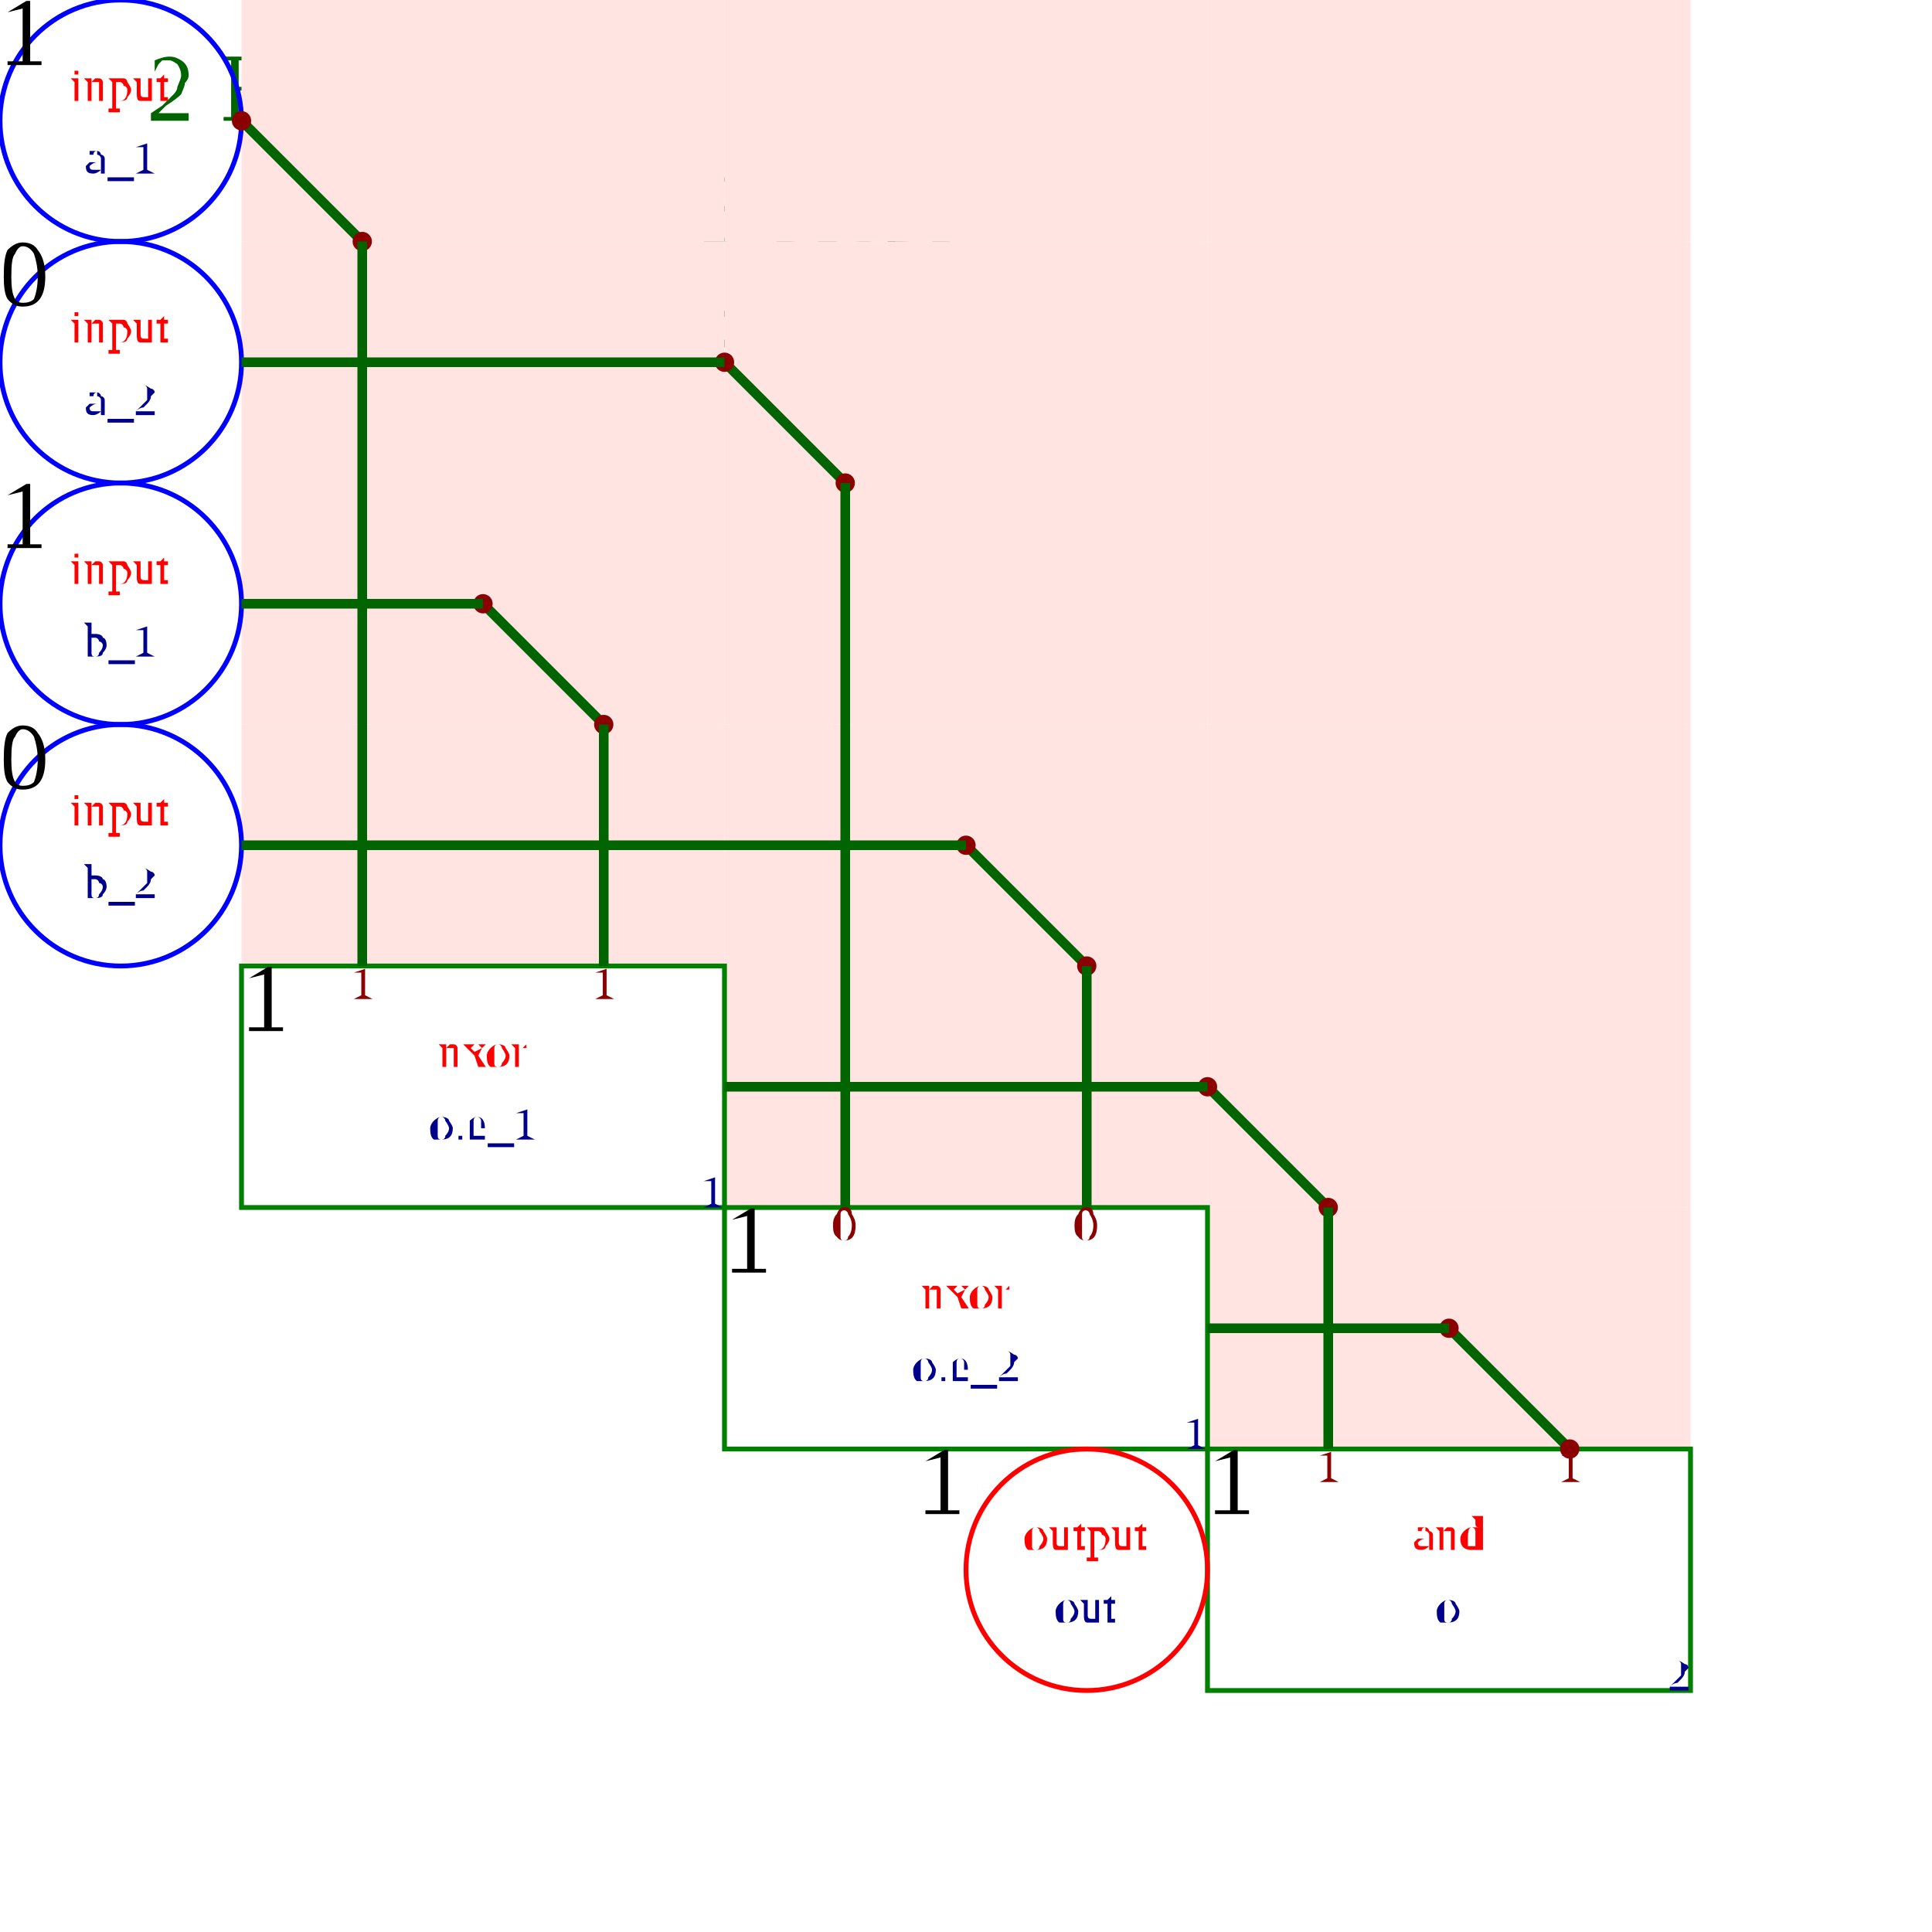
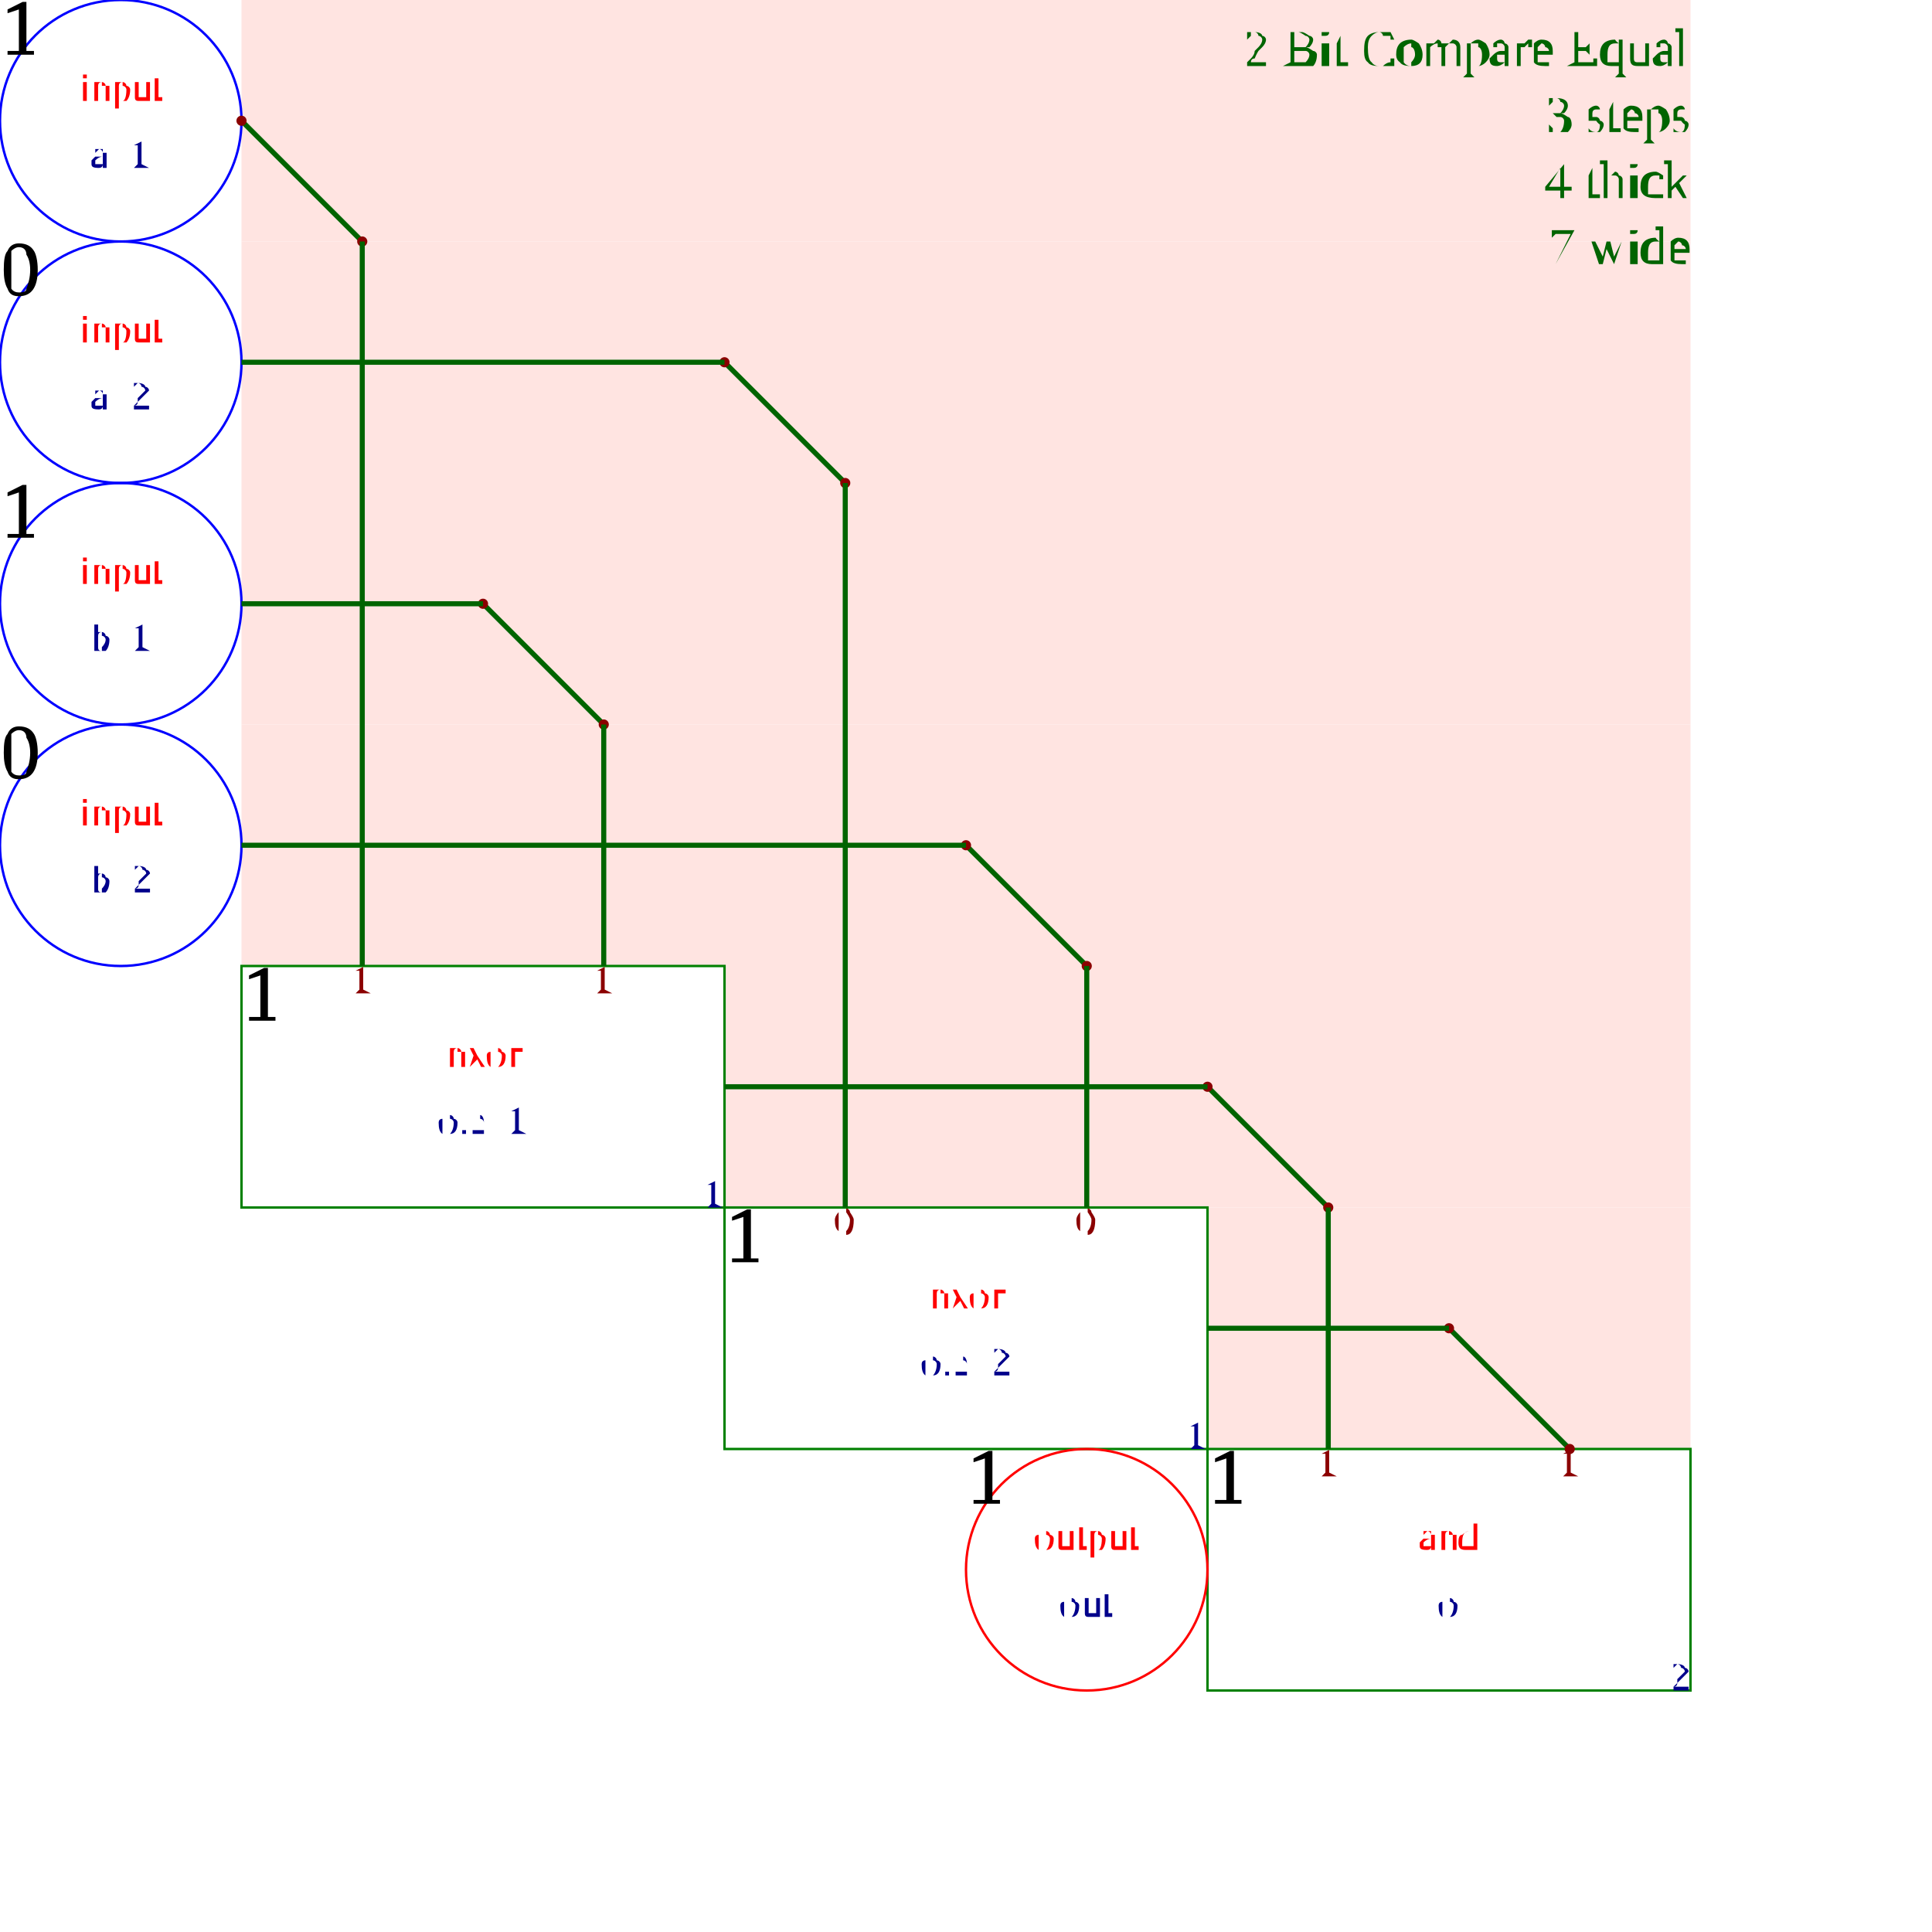
<svg xmlns="http://www.w3.org/2000/svg" height="100%" viewBox="0 0 8 8" width="100%">
-   <text fill="darkGreen" font-size="0.4" stroke-width="0.04" text-anchor="end" x="4" y="0.5" z="-1">2 Bit Compare Equal
+   <rect fill="mistyrose" font-size="0.167" height="1" stroke="transparent" stroke-width="0.01" width="6" x="1" y="0" />
+   <rect fill="mistyrose" font-size="0.167" height="1" stroke="transparent" stroke-width="0.01" width="6" x="1" y="1" />
+   <rect fill="mistyrose" font-size="0.167" height="1" stroke="transparent" stroke-width="0.01" width="6" x="1" y="2" />
+   <rect fill="mistyrose" font-size="0.167" height="1" stroke="transparent" stroke-width="0.01" width="6" x="1" y="3" />
+   <rect fill="mistyrose" font-size="0.167" height="1" stroke="transparent" stroke-width="0.01" width="4" x="3" y="4" />
+   <rect fill="mistyrose" font-size="0.167" height="1" stroke="transparent" stroke-width="0.01" width="2" x="5" y="5" />
+   <text fill="darkGreen" font-size="0.219" stroke-width="0.014" text-anchor="end" x="7" y="0.273">2 Bit Compare Equal
</text>
-   <text fill="darkGreen" font-size="0.4" stroke-width="0.04" text-anchor="end" x="4" y="1" z="-1">3 steps</text>
-   <text fill="darkGreen" font-size="0.4" stroke-width="0.04" text-anchor="end" x="4" y="1.5" z="-1">4 thick</text>
-   <rect fill="mistyrose" font-size="0.2" height="1" stroke="transparent" stroke-width="0.02" width="1" x="1" y="0" />
-   <rect fill="mistyrose" font-size="0.2" height="1" stroke="transparent" stroke-width="0.02" width="1" x="1" y="1" />
-   <rect fill="mistyrose" font-size="0.2" height="1" stroke="transparent" stroke-width="0.02" width="1" x="1" y="2" />
-   <rect fill="mistyrose" font-size="0.2" height="1" stroke="transparent" stroke-width="0.02" width="1" x="1" y="3" />
-   <rect fill="mistyrose" font-size="0.2" height="1" stroke="transparent" stroke-width="0.02" width="1" x="2" y="0" />
-   <rect fill="mistyrose" font-size="0.2" height="1" stroke="transparent" stroke-width="0.02" width="1" x="2" y="1" />
-   <rect fill="mistyrose" font-size="0.2" height="1" stroke="transparent" stroke-width="0.02" width="1" x="2" y="2" />
-   <rect fill="mistyrose" font-size="0.2" height="1" stroke="transparent" stroke-width="0.02" width="1" x="2" y="3" />
-   <rect fill="mistyrose" font-size="0.2" height="1" stroke="transparent" stroke-width="0.02" width="1" x="3" y="0" />
-   <rect fill="mistyrose" font-size="0.2" height="1" stroke="transparent" stroke-width="0.02" width="1" x="3" y="1" />
-   <rect fill="mistyrose" font-size="0.2" height="1" stroke="transparent" stroke-width="0.02" width="1" x="3" y="2" />
-   <rect fill="mistyrose" font-size="0.2" height="1" stroke="transparent" stroke-width="0.02" width="1" x="3" y="3" />
-   <rect fill="mistyrose" font-size="0.2" height="1" stroke="transparent" stroke-width="0.02" width="1" x="3" y="4" />
-   <rect fill="mistyrose" font-size="0.2" height="1" stroke="transparent" stroke-width="0.02" width="1" x="4" y="0" />
-   <rect fill="mistyrose" font-size="0.2" height="1" stroke="transparent" stroke-width="0.02" width="1" x="4" y="1" />
-   <rect fill="mistyrose" font-size="0.2" height="1" stroke="transparent" stroke-width="0.02" width="1" x="4" y="2" />
-   <rect fill="mistyrose" font-size="0.2" height="1" stroke="transparent" stroke-width="0.02" width="1" x="4" y="3" />
-   <rect fill="mistyrose" font-size="0.2" height="1" stroke="transparent" stroke-width="0.02" width="1" x="4" y="4" />
-   <rect fill="mistyrose" font-size="0.2" height="1" stroke="transparent" stroke-width="0.02" width="1" x="5" y="0" />
-   <rect fill="mistyrose" font-size="0.2" height="1" stroke="transparent" stroke-width="0.02" width="1" x="5" y="1" />
-   <rect fill="mistyrose" font-size="0.2" height="1" stroke="transparent" stroke-width="0.02" width="1" x="5" y="2" />
-   <rect fill="mistyrose" font-size="0.2" height="1" stroke="transparent" stroke-width="0.02" width="1" x="5" y="3" />
-   <rect fill="mistyrose" font-size="0.2" height="1" stroke="transparent" stroke-width="0.02" width="1" x="5" y="4" />
-   <rect fill="mistyrose" font-size="0.2" height="1" stroke="transparent" stroke-width="0.02" width="1" x="5" y="5" />
-   <rect fill="mistyrose" font-size="0.2" height="1" stroke="transparent" stroke-width="0.02" width="1" x="6" y="0" />
-   <rect fill="mistyrose" font-size="0.2" height="1" stroke="transparent" stroke-width="0.02" width="1" x="6" y="1" />
-   <rect fill="mistyrose" font-size="0.2" height="1" stroke="transparent" stroke-width="0.02" width="1" x="6" y="2" />
-   <rect fill="mistyrose" font-size="0.2" height="1" stroke="transparent" stroke-width="0.02" width="1" x="6" y="3" />
-   <rect fill="mistyrose" font-size="0.2" height="1" stroke="transparent" stroke-width="0.02" width="1" x="6" y="4" />
-   <rect fill="mistyrose" font-size="0.2" height="1" stroke="transparent" stroke-width="0.02" width="1" x="6" y="5" />
-   <circle cx="0.5" cy="0.5" fill="transparent" font-size="0.2" r="0.5" stroke="blue" stroke-width="0.02" />
-   <text dominant-baseline="hanging" fill="black" font-size="0.4" stroke-width="0.04" text-anchor="start" x="0" y="0">1</text>
-   <text dominant-baseline="auto" fill="red" font-size="0.2" stroke-width="0.02" text-anchor="middle" x="0.5" y="0.417">input</text>
-   <text dominant-baseline="hanging" fill="darkblue" font-size="0.2" stroke-width="0.02" text-anchor="middle" x="0.5" y="0.583">a_1</text>
-   <circle cx="0.5" cy="1.5" fill="transparent" font-size="0.2" r="0.5" stroke="blue" stroke-width="0.02" />
-   <text dominant-baseline="hanging" fill="black" font-size="0.4" stroke-width="0.04" text-anchor="start" x="0" y="1">0</text>
-   <text dominant-baseline="auto" fill="red" font-size="0.2" stroke-width="0.02" text-anchor="middle" x="0.5" y="1.417">input</text>
-   <text dominant-baseline="hanging" fill="darkblue" font-size="0.2" stroke-width="0.02" text-anchor="middle" x="0.5" y="1.583">a_2</text>
-   <circle cx="0.5" cy="2.5" fill="transparent" font-size="0.2" r="0.5" stroke="blue" stroke-width="0.02" />
-   <text dominant-baseline="hanging" fill="black" font-size="0.4" stroke-width="0.04" text-anchor="start" x="0" y="2">1</text>
-   <text dominant-baseline="auto" fill="red" font-size="0.2" stroke-width="0.02" text-anchor="middle" x="0.5" y="2.417">input</text>
-   <text dominant-baseline="hanging" fill="darkblue" font-size="0.2" stroke-width="0.02" text-anchor="middle" x="0.5" y="2.583">b_1</text>
-   <circle cx="0.5" cy="3.5" fill="transparent" font-size="0.2" r="0.5" stroke="blue" stroke-width="0.02" />
-   <text dominant-baseline="hanging" fill="black" font-size="0.4" stroke-width="0.04" text-anchor="start" x="0" y="3">0</text>
-   <text dominant-baseline="auto" fill="red" font-size="0.2" stroke-width="0.02" text-anchor="middle" x="0.5" y="3.417">input</text>
-   <text dominant-baseline="hanging" fill="darkblue" font-size="0.2" stroke-width="0.02" text-anchor="middle" x="0.5" y="3.583">b_2</text>
-   <rect fill="transparent" font-size="0.2" height="1" stroke="green" stroke-width="0.02" width="2" x="1" y="4" />
-   <text dominant-baseline="hanging" fill="black" font-size="0.4" stroke-width="0.04" text-anchor="start" x="1" y="4">1</text>
-   <text fill="darkBlue" font-size="0.2" stroke-width="0.02" text-anchor="end" x="3" y="5">1</text>
-   <text dominant-baseline="auto" fill="red" font-size="0.2" stroke-width="0.02" text-anchor="middle" x="2" y="4.417">nxor</text>
-   <text dominant-baseline="hanging" fill="darkblue" font-size="0.2" stroke-width="0.02" text-anchor="middle" x="2" y="4.583">o.e_1</text>
-   <text dominant-baseline="hanging" fill="darkRed" font-size="0.2" stroke-width="0.02" text-anchor="middle" x="1.5" y="4">1</text>
-   <text dominant-baseline="hanging" fill="darkRed" font-size="0.2" stroke-width="0.02" text-anchor="middle" x="2.5" y="4">1</text>
-   <rect fill="transparent" font-size="0.2" height="1" stroke="green" stroke-width="0.02" width="2" x="3" y="5" />
-   <text dominant-baseline="hanging" fill="black" font-size="0.4" stroke-width="0.04" text-anchor="start" x="3" y="5">1</text>
-   <text fill="darkBlue" font-size="0.2" stroke-width="0.02" text-anchor="end" x="5" y="6">1</text>
-   <text dominant-baseline="auto" fill="red" font-size="0.2" stroke-width="0.02" text-anchor="middle" x="4" y="5.417">nxor</text>
-   <text dominant-baseline="hanging" fill="darkblue" font-size="0.2" stroke-width="0.02" text-anchor="middle" x="4" y="5.583">o.e_2</text>
-   <text dominant-baseline="hanging" fill="darkRed" font-size="0.2" stroke-width="0.02" text-anchor="middle" x="3.5" y="5">0</text>
-   <text dominant-baseline="hanging" fill="darkRed" font-size="0.2" stroke-width="0.02" text-anchor="middle" x="4.5" y="5">0</text>
-   <rect fill="transparent" font-size="0.2" height="1" stroke="green" stroke-width="0.02" width="2" x="5" y="6" />
-   <text dominant-baseline="hanging" fill="black" font-size="0.4" stroke-width="0.04" text-anchor="start" x="5" y="6">1</text>
-   <text fill="darkBlue" font-size="0.2" stroke-width="0.02" text-anchor="end" x="7" y="7">2</text>
-   <text dominant-baseline="auto" fill="red" font-size="0.2" stroke-width="0.02" text-anchor="middle" x="6" y="6.417">and</text>
-   <text dominant-baseline="hanging" fill="darkblue" font-size="0.2" stroke-width="0.02" text-anchor="middle" x="6" y="6.583">o</text>
-   <text dominant-baseline="hanging" fill="darkRed" font-size="0.2" stroke-width="0.02" text-anchor="middle" x="5.5" y="6">1</text>
-   <text dominant-baseline="hanging" fill="darkRed" font-size="0.2" stroke-width="0.02" text-anchor="middle" x="6.5" y="6">1</text>
-   <circle cx="4.5" cy="6.5" fill="transparent" font-size="0.2" r="0.5" stroke="red" stroke-width="0.02" />
-   <text dominant-baseline="hanging" fill="black" font-size="0.4" stroke-width="0.04" text-anchor="end" x="4" y="6">1</text>
-   <text dominant-baseline="auto" fill="red" font-size="0.2" stroke-width="0.02" text-anchor="middle" x="4.5" y="6.417">output</text>
-   <text dominant-baseline="hanging" fill="darkblue" font-size="0.2" stroke-width="0.02" text-anchor="middle" x="4.5" y="6.583">out</text>
-   <line fill="transparent" font-size="0.2" stroke="darkgreen" stroke-width="0.04" x1="1" x2="1.5" y1="0.5" y2="1" />
-   <circle cx="1" cy="0.5" fill="darkRed" font-size="0.2" r="0.04" stroke-width="0.02" />
-   <circle cx="1.5" cy="1" fill="darkRed" font-size="0.2" r="0.04" stroke-width="0.02" />
-   <line fill="transparent" font-size="0.2" stroke="darkgreen" stroke-width="0.04" x1="2" x2="2.5" y1="2.5" y2="3" />
-   <circle cx="2" cy="2.5" fill="darkRed" font-size="0.2" r="0.04" stroke-width="0.02" />
-   <circle cx="2.5" cy="3" fill="darkRed" font-size="0.2" r="0.04" stroke-width="0.02" />
-   <line fill="transparent" font-size="0.2" stroke="darkgreen" stroke-width="0.04" x1="3" x2="3.5" y1="1.5" y2="2" />
-   <circle cx="3" cy="1.5" fill="darkRed" font-size="0.2" r="0.04" stroke-width="0.02" />
-   <circle cx="3.5" cy="2" fill="darkRed" font-size="0.2" r="0.04" stroke-width="0.02" />
-   <line fill="transparent" font-size="0.2" stroke="darkgreen" stroke-width="0.04" x1="4" x2="4.5" y1="3.5" y2="4" />
-   <circle cx="4" cy="3.5" fill="darkRed" font-size="0.2" r="0.04" stroke-width="0.02" />
-   <circle cx="4.5" cy="4" fill="darkRed" font-size="0.2" r="0.04" stroke-width="0.02" />
-   <line fill="transparent" font-size="0.2" stroke="darkgreen" stroke-width="0.04" x1="5" x2="5.5" y1="4.5" y2="5" />
-   <circle cx="5" cy="4.5" fill="darkRed" font-size="0.2" r="0.04" stroke-width="0.02" />
-   <circle cx="5.5" cy="5" fill="darkRed" font-size="0.2" r="0.04" stroke-width="0.02" />
-   <line fill="transparent" font-size="0.2" stroke="darkgreen" stroke-width="0.04" x1="6" x2="6.5" y1="5.5" y2="6" />
-   <circle cx="6" cy="5.5" fill="darkRed" font-size="0.2" r="0.04" stroke-width="0.02" />
-   <circle cx="6.5" cy="6" fill="darkRed" font-size="0.2" r="0.04" stroke-width="0.02" />
-   <line fill="transparent" font-size="0.2" stroke="darkgreen" stroke-width="0.04" x1="1" x2="3" y1="1.5" y2="1.5" />
-   <line fill="transparent" font-size="0.2" stroke="darkgreen" stroke-width="0.04" x1="1.5" x2="1.5" y1="1" y2="4" />
-   <line fill="transparent" font-size="0.2" stroke="darkgreen" stroke-width="0.04" x1="1" x2="2" y1="2.5" y2="2.5" />
-   <line fill="transparent" font-size="0.2" stroke="darkgreen" stroke-width="0.04" x1="1" x2="4" y1="3.5" y2="3.5" />
-   <line fill="transparent" font-size="0.2" stroke="darkgreen" stroke-width="0.04" x1="2.5" x2="2.5" y1="3" y2="4" />
-   <line fill="transparent" font-size="0.2" stroke="darkgreen" stroke-width="0.04" x1="3.5" x2="3.5" y1="2" y2="5" />
-   <line fill="transparent" font-size="0.2" stroke="darkgreen" stroke-width="0.04" x1="3" x2="5" y1="4.5" y2="4.5" />
-   <line fill="transparent" font-size="0.2" stroke="darkgreen" stroke-width="0.04" x1="4.5" x2="4.5" y1="4" y2="5" />
-   <line fill="transparent" font-size="0.2" stroke="darkgreen" stroke-width="0.04" x1="5" x2="6" y1="5.5" y2="5.5" />
-   <line fill="transparent" font-size="0.2" stroke="darkgreen" stroke-width="0.04" x1="5.5" x2="5.5" y1="5" y2="6" />
+   <text fill="darkGreen" font-size="0.219" stroke-width="0.014" text-anchor="end" x="7" y="0.547">3 steps</text>
+   <text fill="darkGreen" font-size="0.219" stroke-width="0.014" text-anchor="end" x="7" y="0.82">4 thick</text>
+   <text fill="darkGreen" font-size="0.219" stroke-width="0.014" text-anchor="end" x="7" y="1.094">7 wide</text>
+   <circle cx="0.5" cy="0.5" fill="transparent" font-size="0.167" r="0.5" stroke="blue" stroke-width="0.01" />
+   <text dominant-baseline="hanging" fill="black" font-size="0.333" stroke-width="0.021" text-anchor="start" x="0" y="0">1</text>
+   <text dominant-baseline="auto" fill="red" font-size="0.167" stroke-width="0.01" text-anchor="middle" x="0.5" y="0.417">input</text>
+   <text dominant-baseline="hanging" fill="darkblue" font-size="0.167" stroke-width="0.01" text-anchor="middle" x="0.5" y="0.583">a_1</text>
+   <circle cx="0.5" cy="1.5" fill="transparent" font-size="0.167" r="0.5" stroke="blue" stroke-width="0.01" />
+   <text dominant-baseline="hanging" fill="black" font-size="0.333" stroke-width="0.021" text-anchor="start" x="0" y="1">0</text>
+   <text dominant-baseline="auto" fill="red" font-size="0.167" stroke-width="0.01" text-anchor="middle" x="0.5" y="1.417">input</text>
+   <text dominant-baseline="hanging" fill="darkblue" font-size="0.167" stroke-width="0.01" text-anchor="middle" x="0.5" y="1.583">a_2</text>
+   <circle cx="0.5" cy="2.5" fill="transparent" font-size="0.167" r="0.5" stroke="blue" stroke-width="0.01" />
+   <text dominant-baseline="hanging" fill="black" font-size="0.333" stroke-width="0.021" text-anchor="start" x="0" y="2">1</text>
+   <text dominant-baseline="auto" fill="red" font-size="0.167" stroke-width="0.01" text-anchor="middle" x="0.5" y="2.417">input</text>
+   <text dominant-baseline="hanging" fill="darkblue" font-size="0.167" stroke-width="0.01" text-anchor="middle" x="0.5" y="2.583">b_1</text>
+   <circle cx="0.5" cy="3.5" fill="transparent" font-size="0.167" r="0.5" stroke="blue" stroke-width="0.01" />
+   <text dominant-baseline="hanging" fill="black" font-size="0.333" stroke-width="0.021" text-anchor="start" x="0" y="3">0</text>
+   <text dominant-baseline="auto" fill="red" font-size="0.167" stroke-width="0.01" text-anchor="middle" x="0.5" y="3.417">input</text>
+   <text dominant-baseline="hanging" fill="darkblue" font-size="0.167" stroke-width="0.01" text-anchor="middle" x="0.5" y="3.583">b_2</text>
+   <rect fill="transparent" font-size="0.167" height="1" stroke="green" stroke-width="0.01" width="2" x="1" y="4" />
+   <text dominant-baseline="hanging" fill="black" font-size="0.333" stroke-width="0.021" text-anchor="start" x="1" y="4">1</text>
+   <text fill="darkBlue" font-size="0.167" stroke-width="0.01" text-anchor="end" x="3" y="5">1</text>
+   <text dominant-baseline="auto" fill="red" font-size="0.167" stroke-width="0.01" text-anchor="middle" x="2" y="4.417">nxor</text>
+   <text dominant-baseline="hanging" fill="darkblue" font-size="0.167" stroke-width="0.01" text-anchor="middle" x="2" y="4.583">o.e_1</text>
+   <text dominant-baseline="hanging" fill="darkRed" font-size="0.167" stroke-width="0.01" text-anchor="middle" x="1.5" y="4">1</text>
+   <text dominant-baseline="hanging" fill="darkRed" font-size="0.167" stroke-width="0.01" text-anchor="middle" x="2.5" y="4">1</text>
+   <rect fill="transparent" font-size="0.167" height="1" stroke="green" stroke-width="0.01" width="2" x="3" y="5" />
+   <text dominant-baseline="hanging" fill="black" font-size="0.333" stroke-width="0.021" text-anchor="start" x="3" y="5">1</text>
+   <text fill="darkBlue" font-size="0.167" stroke-width="0.01" text-anchor="end" x="5" y="6">1</text>
+   <text dominant-baseline="auto" fill="red" font-size="0.167" stroke-width="0.01" text-anchor="middle" x="4" y="5.417">nxor</text>
+   <text dominant-baseline="hanging" fill="darkblue" font-size="0.167" stroke-width="0.01" text-anchor="middle" x="4" y="5.583">o.e_2</text>
+   <text dominant-baseline="hanging" fill="darkRed" font-size="0.167" stroke-width="0.01" text-anchor="middle" x="3.5" y="5">0</text>
+   <text dominant-baseline="hanging" fill="darkRed" font-size="0.167" stroke-width="0.01" text-anchor="middle" x="4.5" y="5">0</text>
+   <rect fill="transparent" font-size="0.167" height="1" stroke="green" stroke-width="0.01" width="2" x="5" y="6" />
+   <text dominant-baseline="hanging" fill="black" font-size="0.333" stroke-width="0.021" text-anchor="start" x="5" y="6">1</text>
+   <text fill="darkBlue" font-size="0.167" stroke-width="0.01" text-anchor="end" x="7" y="7">2</text>
+   <text dominant-baseline="auto" fill="red" font-size="0.167" stroke-width="0.01" text-anchor="middle" x="6" y="6.417">and</text>
+   <text dominant-baseline="hanging" fill="darkblue" font-size="0.167" stroke-width="0.01" text-anchor="middle" x="6" y="6.583">o</text>
+   <text dominant-baseline="hanging" fill="darkRed" font-size="0.167" stroke-width="0.01" text-anchor="middle" x="5.5" y="6">1</text>
+   <text dominant-baseline="hanging" fill="darkRed" font-size="0.167" stroke-width="0.01" text-anchor="middle" x="6.5" y="6">1</text>
+   <circle cx="4.5" cy="6.5" fill="transparent" font-size="0.167" r="0.5" stroke="red" stroke-width="0.01" />
+   <text dominant-baseline="hanging" fill="black" font-size="0.333" stroke-width="0.021" text-anchor="start" x="4" y="6">1</text>
+   <text dominant-baseline="auto" fill="red" font-size="0.167" stroke-width="0.01" text-anchor="middle" x="4.5" y="6.417">output</text>
+   <text dominant-baseline="hanging" fill="darkblue" font-size="0.167" stroke-width="0.01" text-anchor="middle" x="4.5" y="6.583">out</text>
+   <line fill="transparent" font-size="0.167" stroke="darkgreen" stroke-width="0.021" x1="1" x2="1.5" y1="0.5" y2="1" />
+   <circle cx="1" cy="0.5" fill="darkRed" font-size="0.167" r="0.021" stroke-width="0.01" />
+   <circle cx="1.5" cy="1" fill="darkRed" font-size="0.167" r="0.021" stroke-width="0.01" />
+   <line fill="transparent" font-size="0.167" stroke="darkgreen" stroke-width="0.021" x1="2" x2="2.5" y1="2.5" y2="3" />
+   <circle cx="2" cy="2.5" fill="darkRed" font-size="0.167" r="0.021" stroke-width="0.01" />
+   <circle cx="2.5" cy="3" fill="darkRed" font-size="0.167" r="0.021" stroke-width="0.01" />
+   <line fill="transparent" font-size="0.167" stroke="darkgreen" stroke-width="0.021" x1="3" x2="3.5" y1="1.5" y2="2" />
+   <circle cx="3" cy="1.5" fill="darkRed" font-size="0.167" r="0.021" stroke-width="0.01" />
+   <circle cx="3.5" cy="2" fill="darkRed" font-size="0.167" r="0.021" stroke-width="0.01" />
+   <line fill="transparent" font-size="0.167" stroke="darkgreen" stroke-width="0.021" x1="4" x2="4.5" y1="3.5" y2="4" />
+   <circle cx="4" cy="3.5" fill="darkRed" font-size="0.167" r="0.021" stroke-width="0.01" />
+   <circle cx="4.5" cy="4" fill="darkRed" font-size="0.167" r="0.021" stroke-width="0.01" />
+   <line fill="transparent" font-size="0.167" stroke="darkgreen" stroke-width="0.021" x1="5" x2="5.5" y1="4.5" y2="5" />
+   <circle cx="5" cy="4.5" fill="darkRed" font-size="0.167" r="0.021" stroke-width="0.01" />
+   <circle cx="5.5" cy="5" fill="darkRed" font-size="0.167" r="0.021" stroke-width="0.01" />
+   <line fill="transparent" font-size="0.167" stroke="darkgreen" stroke-width="0.021" x1="6" x2="6.5" y1="5.5" y2="6" />
+   <circle cx="6" cy="5.5" fill="darkRed" font-size="0.167" r="0.021" stroke-width="0.01" />
+   <circle cx="6.5" cy="6" fill="darkRed" font-size="0.167" r="0.021" stroke-width="0.01" />
+   <line fill="transparent" font-size="0.167" stroke="darkgreen" stroke-width="0.021" x1="1" x2="3" y1="1.5" y2="1.5" />
+   <line fill="transparent" font-size="0.167" stroke="darkgreen" stroke-width="0.021" x1="1.5" x2="1.5" y1="1" y2="4" />
+   <line fill="transparent" font-size="0.167" stroke="darkgreen" stroke-width="0.021" x1="1" x2="2" y1="2.5" y2="2.5" />
+   <line fill="transparent" font-size="0.167" stroke="darkgreen" stroke-width="0.021" x1="1" x2="4" y1="3.5" y2="3.5" />
+   <line fill="transparent" font-size="0.167" stroke="darkgreen" stroke-width="0.021" x1="2.5" x2="2.5" y1="3" y2="4" />
+   <line fill="transparent" font-size="0.167" stroke="darkgreen" stroke-width="0.021" x1="3.5" x2="3.5" y1="2" y2="5" />
+   <line fill="transparent" font-size="0.167" stroke="darkgreen" stroke-width="0.021" x1="3" x2="5" y1="4.5" y2="4.5" />
+   <line fill="transparent" font-size="0.167" stroke="darkgreen" stroke-width="0.021" x1="4.5" x2="4.5" y1="4" y2="5" />
+   <line fill="transparent" font-size="0.167" stroke="darkgreen" stroke-width="0.021" x1="5" x2="6" y1="5.5" y2="5.5" />
+   <line fill="transparent" font-size="0.167" stroke="darkgreen" stroke-width="0.021" x1="5.5" x2="5.5" y1="5" y2="6" />
</svg>
